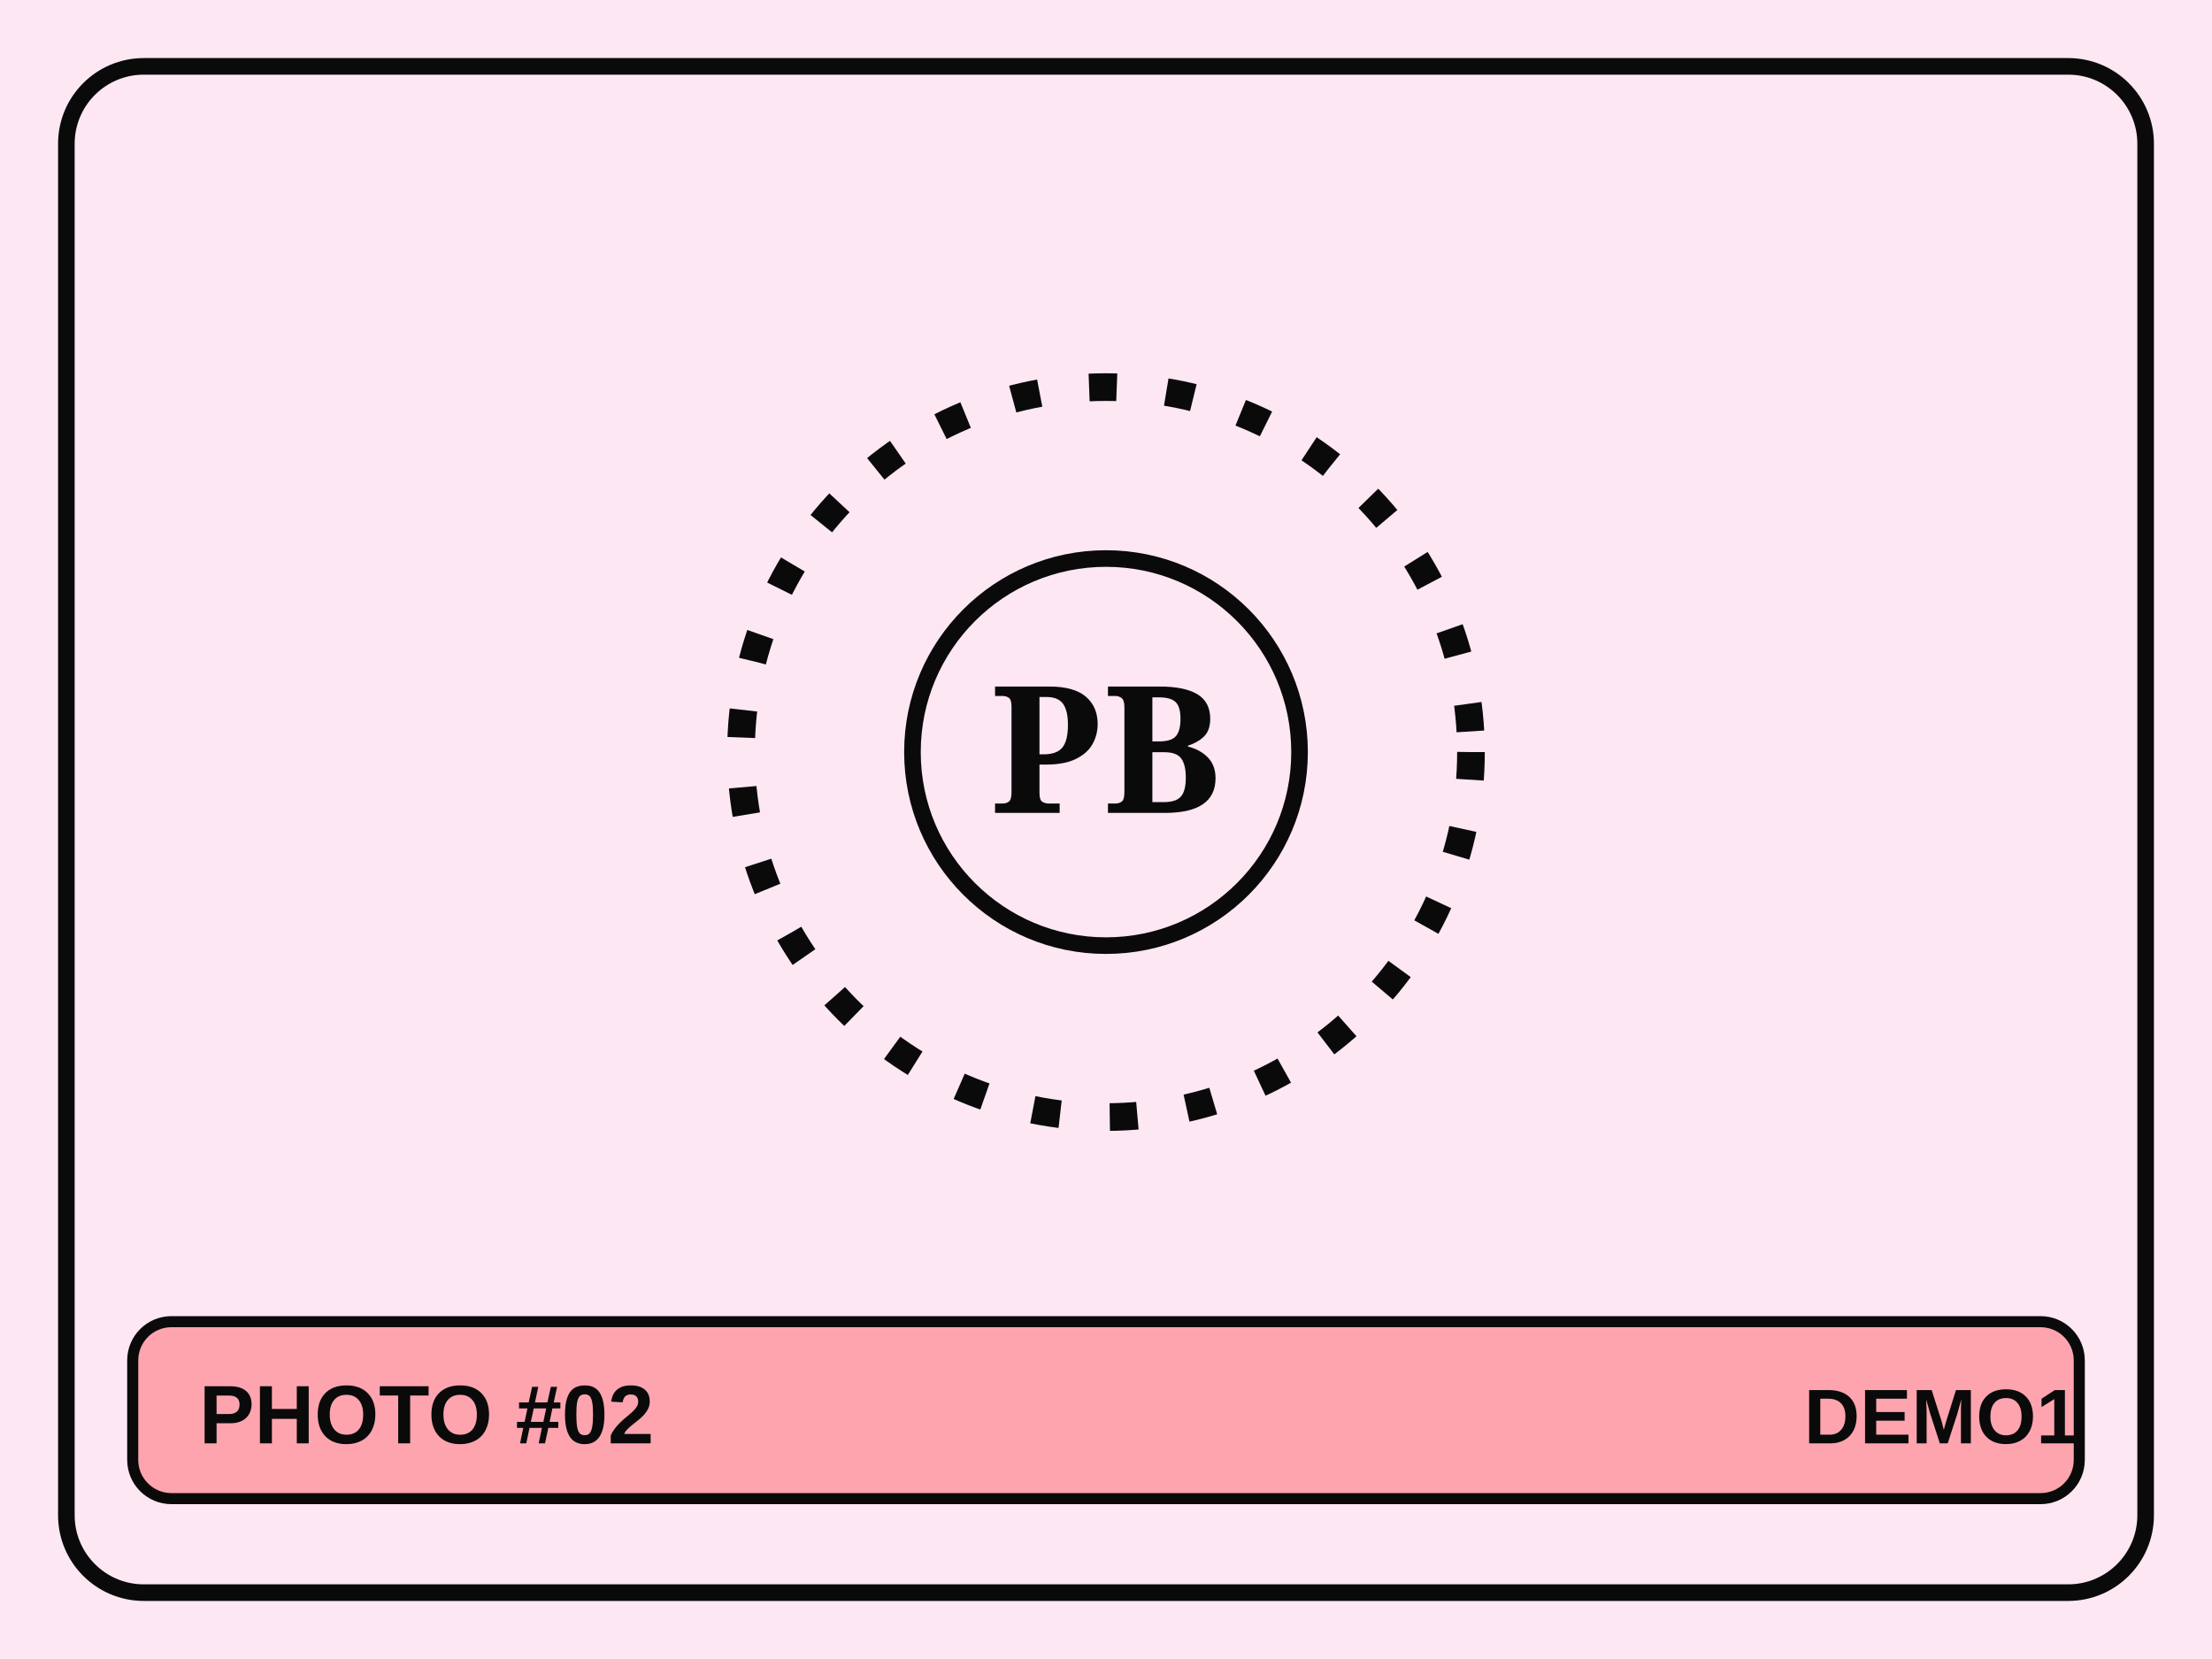
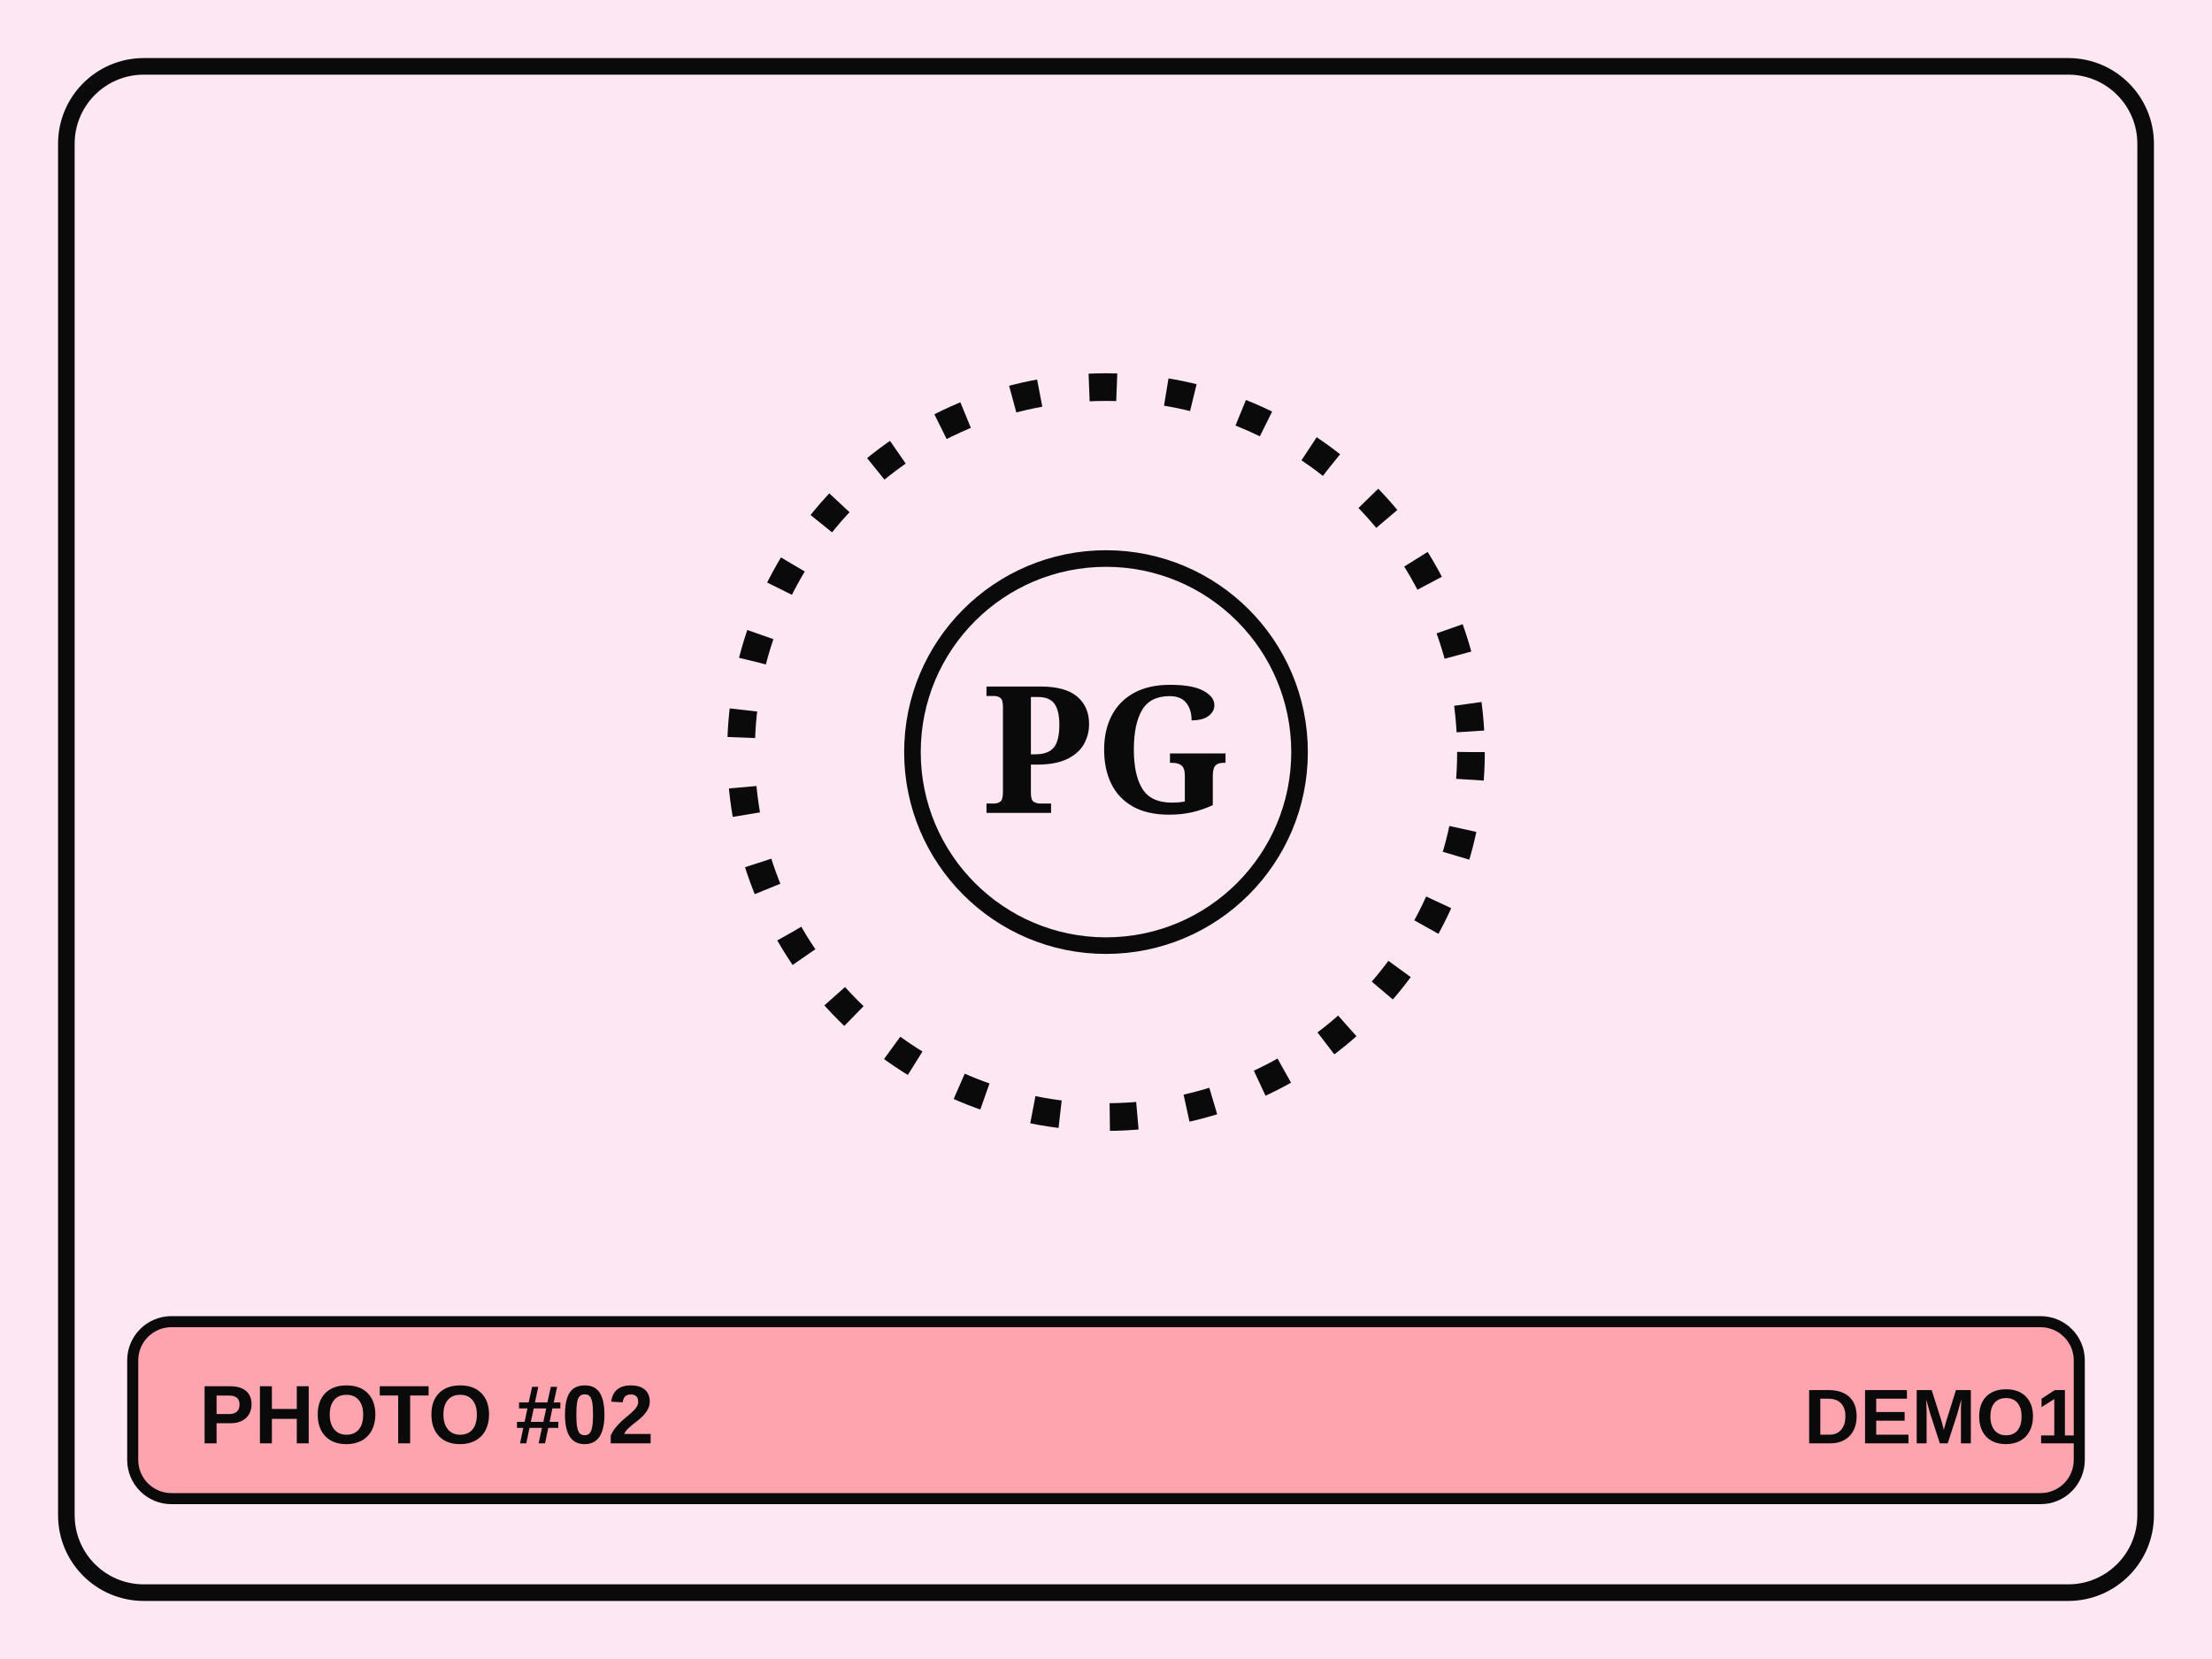
<svg xmlns="http://www.w3.org/2000/svg" width="800" height="600" viewBox="0 0 800 600">
  <rect width="800" height="600" fill="#fce7f3" />
  <rect x="24" y="24" width="752" height="552" rx="28" fill="none" stroke="#0a0a0a" stroke-width="6" />
  <circle cx="400" cy="272" r="132" fill="none" stroke="#0a0a0a" stroke-width="10" stroke-dasharray="10 18" />
  <circle cx="400" cy="272" r="70" fill="none" stroke="#0a0a0a" stroke-width="6" />
-   <text x="400" y="294" font-family="Georgia, serif" font-size="64" font-weight="bold" fill="#0a0a0a" text-anchor="middle">PB</text>
+   <text x="400" y="294" font-family="Georgia, serif" font-size="64" font-weight="bold" fill="#0a0a0a" text-anchor="middle">PG</text>
  <rect x="48" y="478" width="704" height="64" rx="14" fill="#fda4af" stroke="#0a0a0a" stroke-width="4" />
  <text x="72" y="522" font-family="Arial, sans-serif" font-size="30" font-weight="bold" fill="#0a0a0a">PHOTO #02</text>
  <text x="752" y="522" font-family="Arial, sans-serif" font-size="28" font-weight="bold" fill="#0a0a0a" text-anchor="end">DEMO1</text>
</svg>
